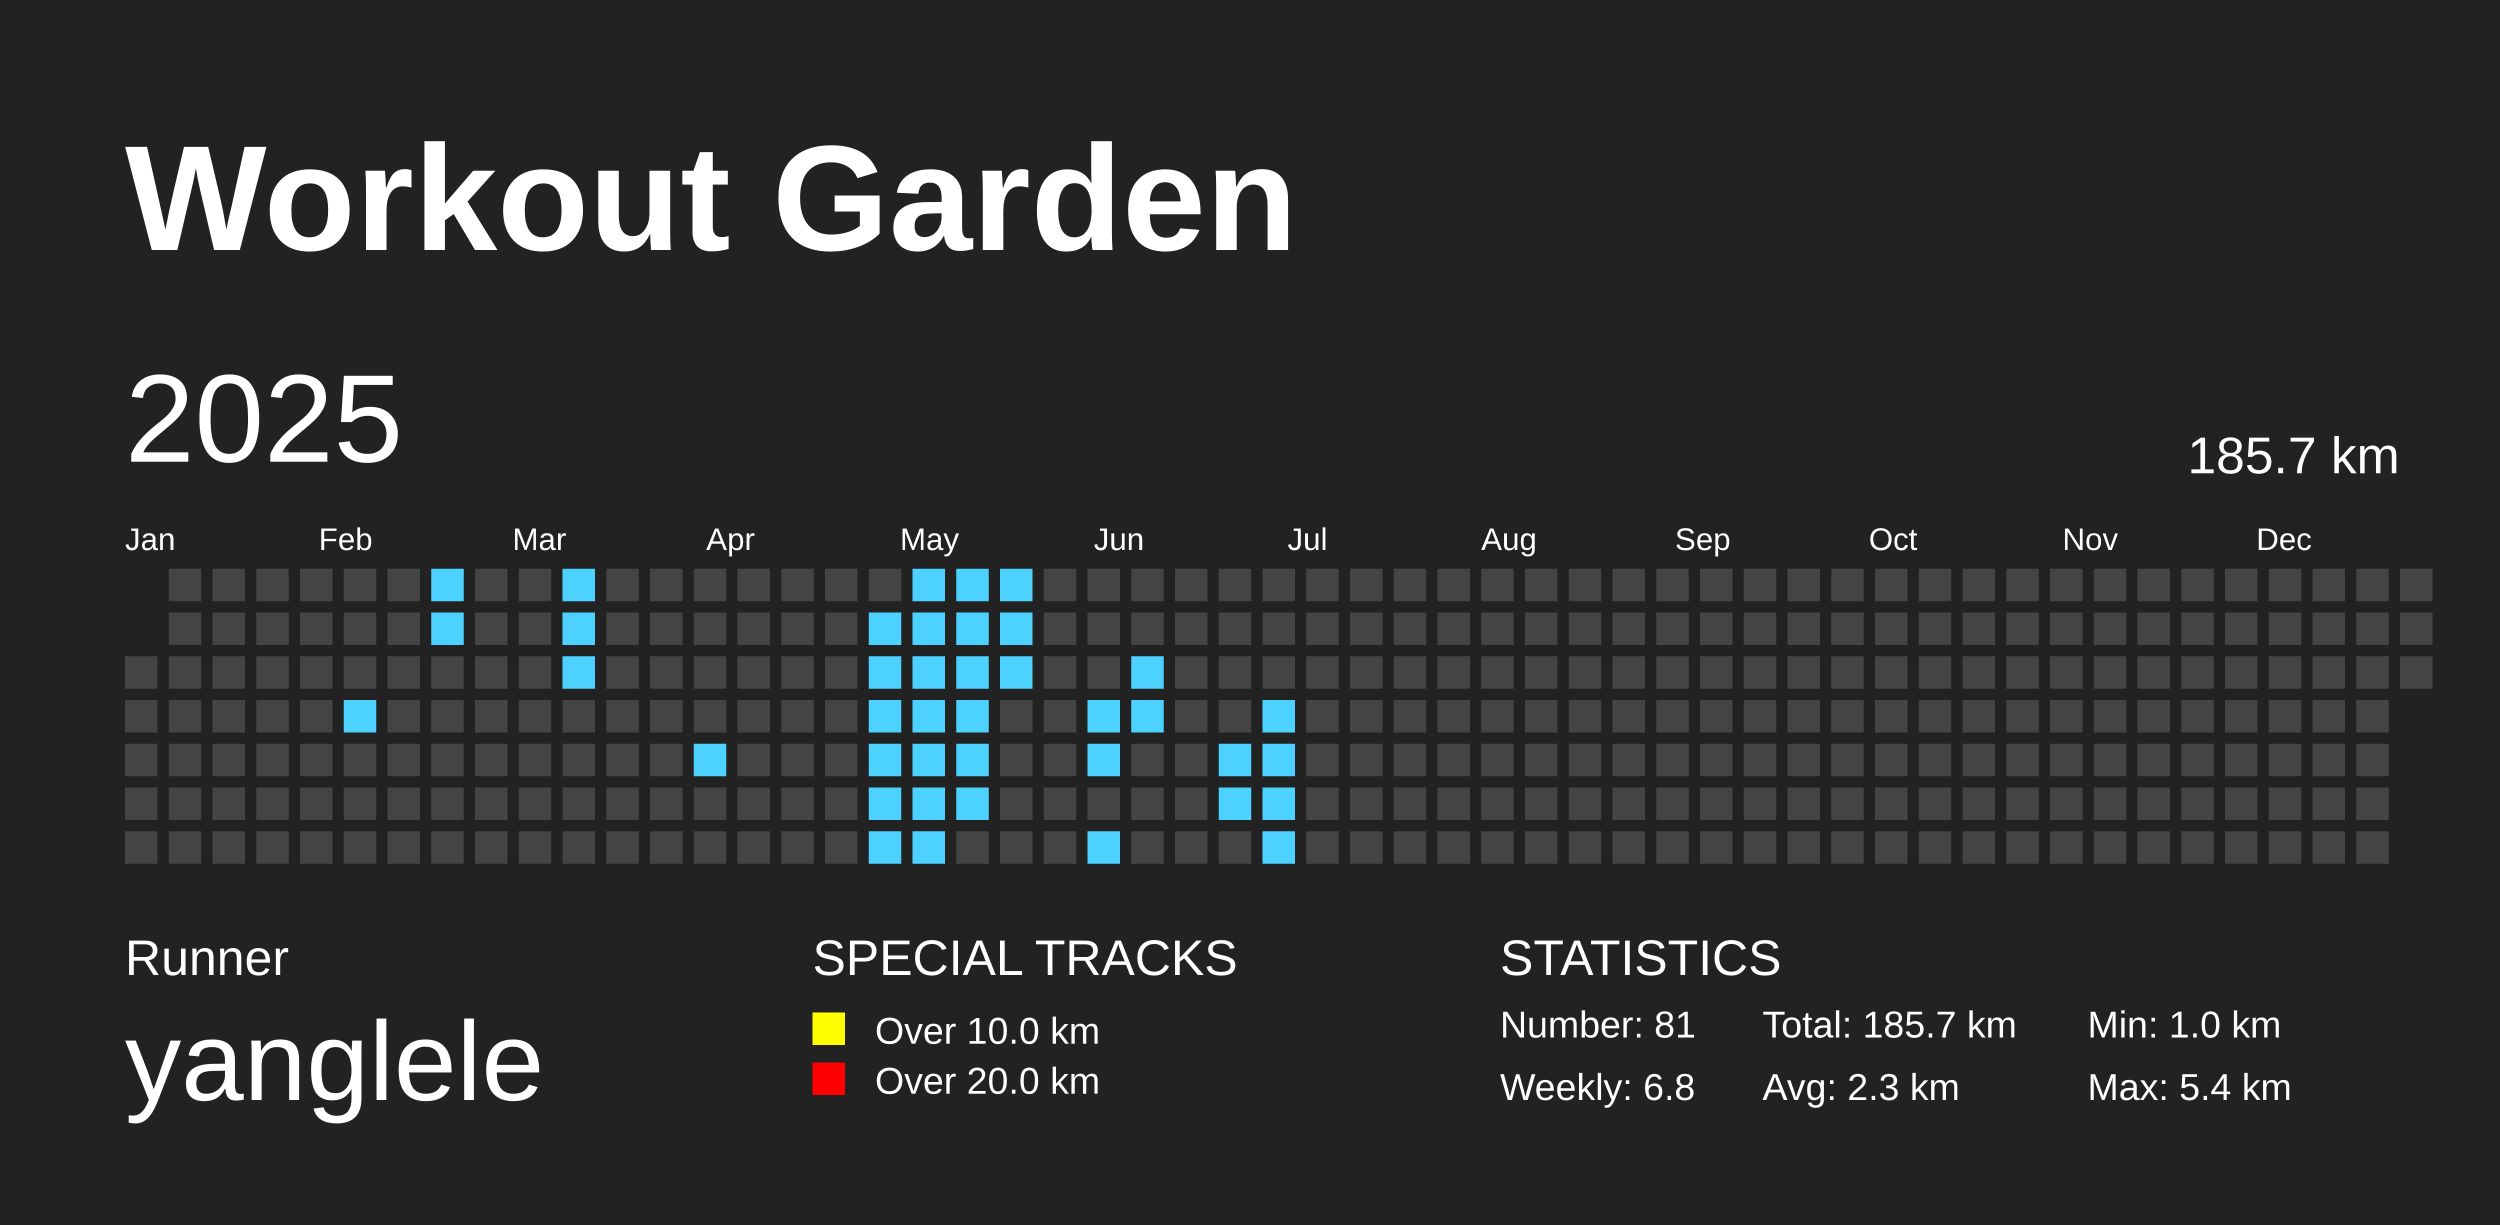
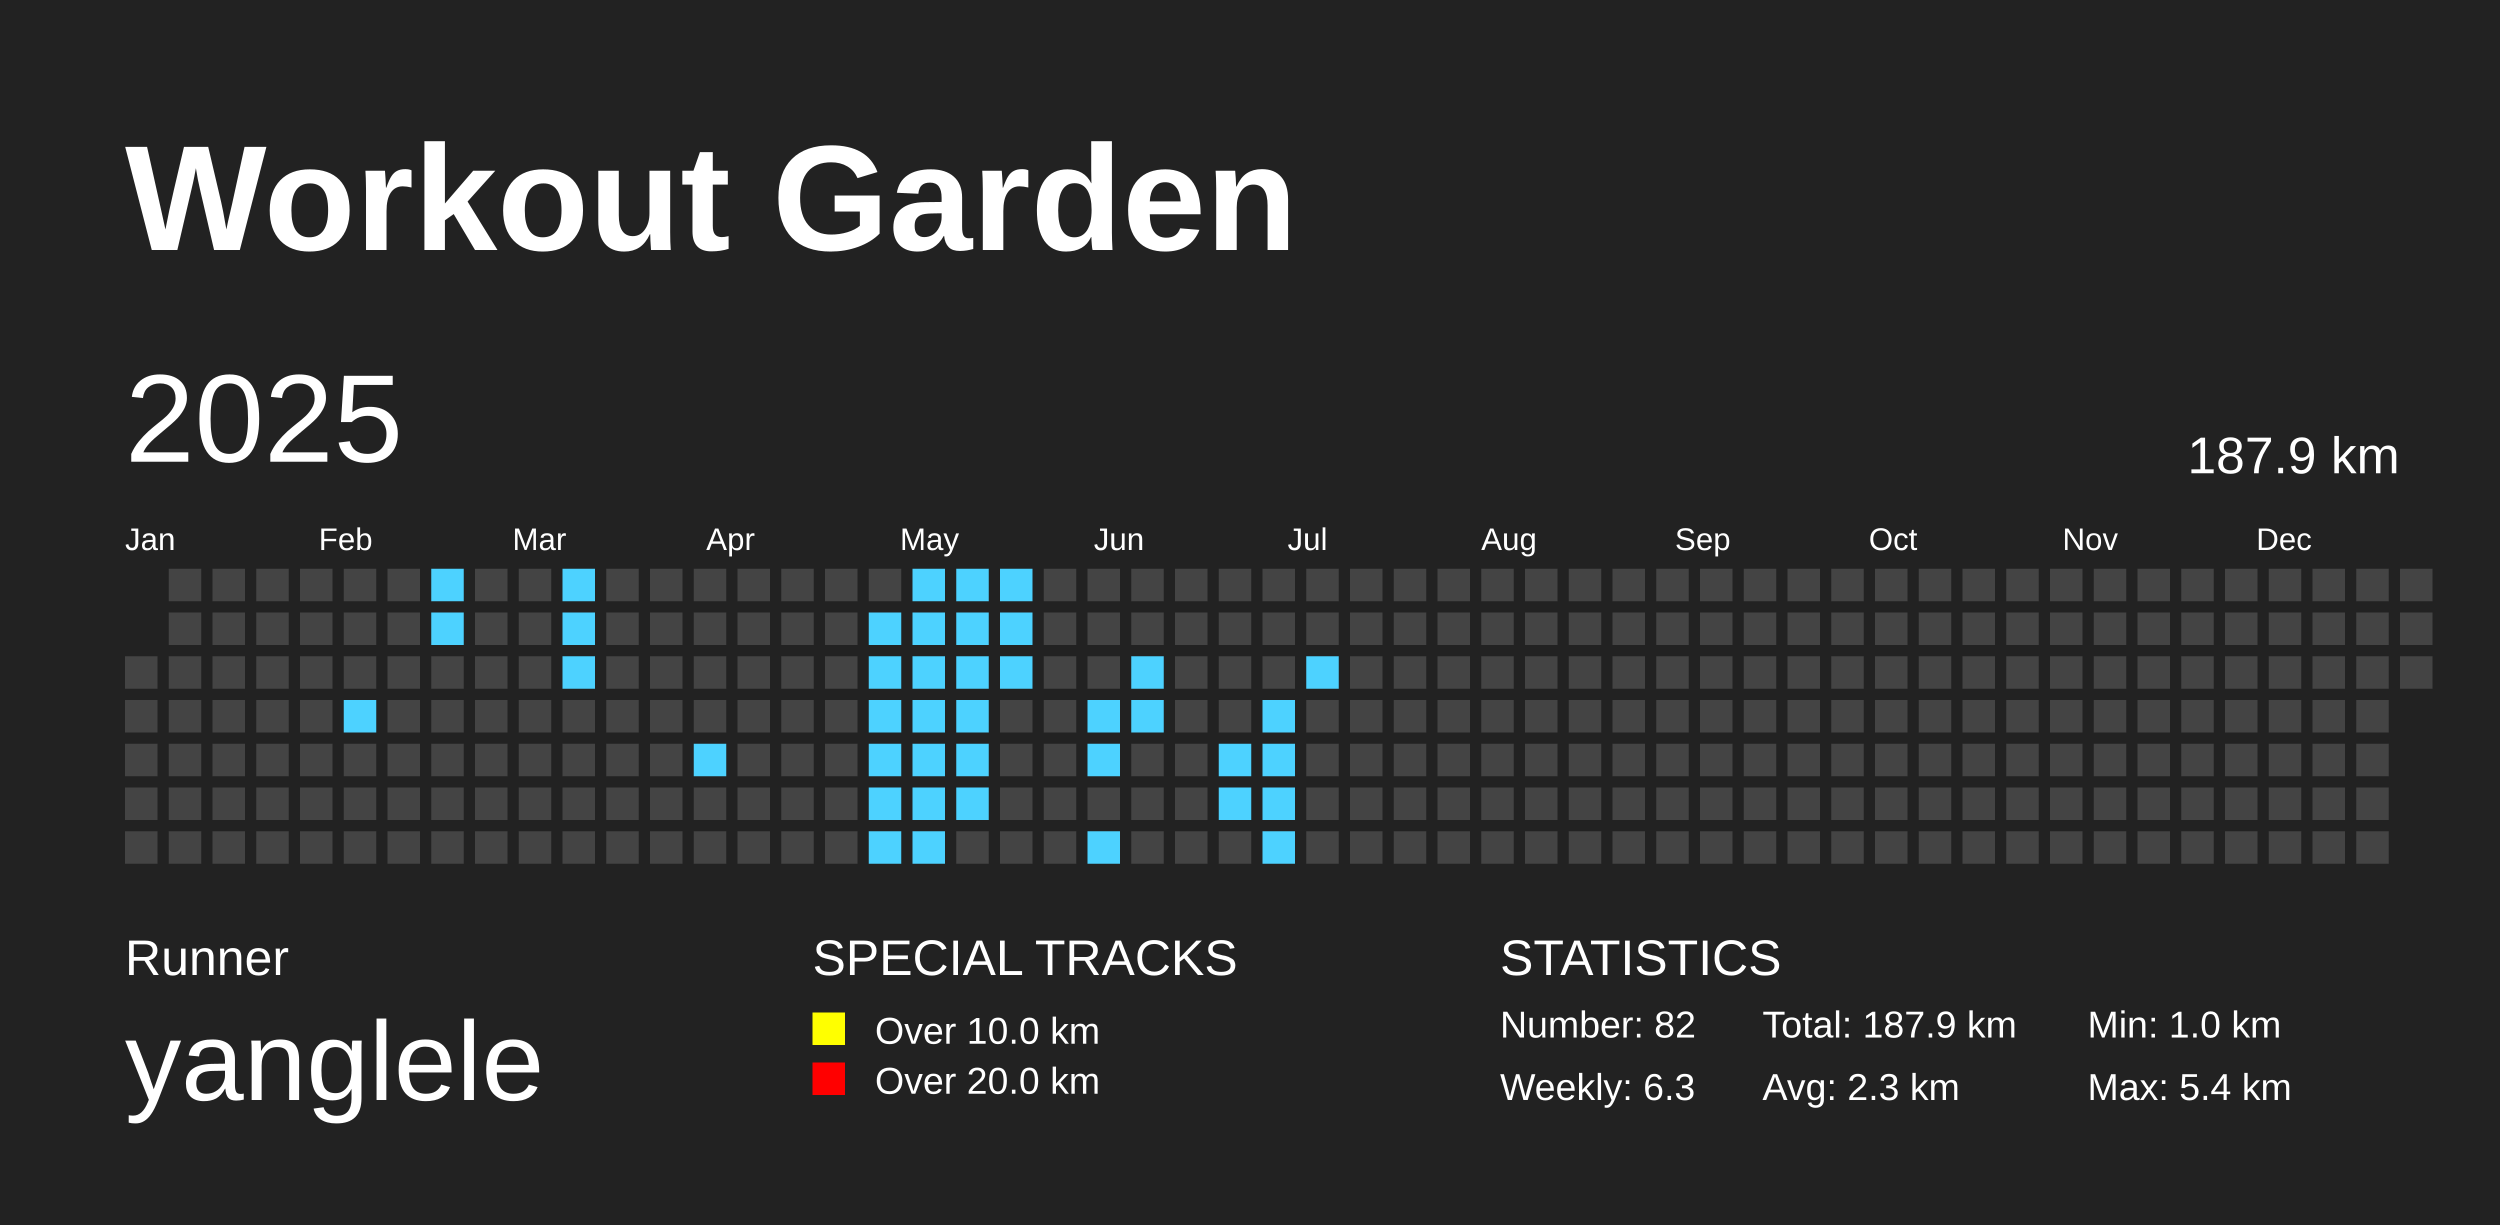
<svg xmlns="http://www.w3.org/2000/svg" baseProfile="full" height="98mm" version="1.1" viewBox="0,0,200,98" width="200mm">
  <defs />
  <rect fill="#222222" height="98" width="200" x="0" y="0" />
  <text fill="#FFFFFF" style="font-size:12px; font-family:Arial; font-weight:bold;" x="10" y="20">Workout Garden</text>
  <text fill="#FFFFFF" style="font-size:4px; font-family:Arial" x="10" y="78">Runner</text>
  <text fill="#FFFFFF" style="font-size:9px; font-family:Arial" x="10" y="88">yanglele</text>
  <text fill="#FFFFFF" style="font-size:4px; font-family:Arial" x="65" y="78">SPECIAL TRACKS</text>
  <rect fill="yellow" height="2.6" width="2.6" x="65" y="81" />
  <text fill="#FFFFFF" style="font-size:3px; font-family:Arial" x="70" y="83.5">Over 10.0 km</text>
  <rect fill="red" height="2.6" width="2.6" x="65" y="85" />
  <text fill="#FFFFFF" style="font-size:3px; font-family:Arial" x="70" y="87.5">Over 20.0 km</text>
  <text fill="#FFFFFF" style="font-size:4px; font-family:Arial" x="120" y="78">STATISTICS</text>
-   <text fill="#FFFFFF" style="font-size:3px; font-family:Arial" x="120" y="83">Number: 81</text>
-   <text fill="#FFFFFF" style="font-size:3px; font-family:Arial" x="120" y="88">Weekly: 6.8</text>
-   <text fill="#FFFFFF" style="font-size:3px; font-family:Arial" x="141" y="83">Total: 185.7 km</text>
+   <text fill="#FFFFFF" style="font-size:3px; font-family:Arial" x="120" y="83">Number: 82</text>
+   <text fill="#FFFFFF" style="font-size:3px; font-family:Arial" x="120" y="88">Weekly: 6.3</text>
+   <text fill="#FFFFFF" style="font-size:3px; font-family:Arial" x="141" y="83">Total: 187.9 km</text>
  <text fill="#FFFFFF" style="font-size:3px; font-family:Arial" x="141" y="88">Avg: 2.3 km</text>
  <text fill="#FFFFFF" style="font-size:3px; font-family:Arial" x="167" y="83">Min: 1.0 km</text>
  <text fill="#FFFFFF" style="font-size:3px; font-family:Arial" x="167" y="88">Max: 5.4 km</text>
  <text dominant-baseline="hanging" fill="#FFFFFF" style="font-size:10.0px; font-family:Arial;" x="10" y="30">2025</text>
-   <text dominant-baseline="hanging" fill="#FFFFFF" style="font-size:4.125px; font-family:Arial;" x="175" y="35">185.7 km</text>
+   <text dominant-baseline="hanging" fill="#FFFFFF" style="font-size:4.125px; font-family:Arial;" x="175" y="35">187.9 km</text>
  <text fill="#FFFFFF" style="font-size:2.5px; font-family:Arial" x="10.0" y="44">Jan</text>
  <text fill="#FFFFFF" style="font-size:2.5px; font-family:Arial" x="25.5" y="44">Feb</text>
  <text fill="#FFFFFF" style="font-size:2.5px; font-family:Arial" x="41.0" y="44">Mar</text>
  <text fill="#FFFFFF" style="font-size:2.5px; font-family:Arial" x="56.5" y="44">Apr</text>
  <text fill="#FFFFFF" style="font-size:2.5px; font-family:Arial" x="72.0" y="44">May</text>
  <text fill="#FFFFFF" style="font-size:2.5px; font-family:Arial" x="87.5" y="44">Jun</text>
  <text fill="#FFFFFF" style="font-size:2.5px; font-family:Arial" x="103.0" y="44">Jul</text>
  <text fill="#FFFFFF" style="font-size:2.5px; font-family:Arial" x="118.5" y="44">Aug</text>
  <text fill="#FFFFFF" style="font-size:2.5px; font-family:Arial" x="134.0" y="44">Sep</text>
  <text fill="#FFFFFF" style="font-size:2.5px; font-family:Arial" x="149.5" y="44">Oct</text>
  <text fill="#FFFFFF" style="font-size:2.5px; font-family:Arial" x="165.0" y="44">Nov</text>
  <text fill="#FFFFFF" style="font-size:2.5px; font-family:Arial" x="180.5" y="44">Dec</text>
  <rect fill="#444444" height="2.6" width="2.6" x="10.0" y="52.5" />
  <rect fill="#444444" height="2.6" width="2.6" x="10.0" y="56.0" />
  <rect fill="#444444" height="2.6" width="2.6" x="10.0" y="59.5" />
  <rect fill="#444444" height="2.6" width="2.6" x="10.0" y="63.0" />
  <rect fill="#444444" height="2.6" width="2.6" x="10.0" y="66.5" />
  <rect fill="#444444" height="2.6" width="2.6" x="13.5" y="45.5" />
  <rect fill="#444444" height="2.6" width="2.6" x="13.5" y="49.0" />
  <rect fill="#444444" height="2.6" width="2.6" x="13.5" y="52.5" />
  <rect fill="#444444" height="2.6" width="2.6" x="13.5" y="56.0" />
  <rect fill="#444444" height="2.6" width="2.6" x="13.5" y="59.5" />
  <rect fill="#444444" height="2.6" width="2.6" x="13.5" y="63.0" />
  <rect fill="#444444" height="2.6" width="2.6" x="13.5" y="66.5" />
  <rect fill="#444444" height="2.6" width="2.6" x="17.0" y="45.5" />
  <rect fill="#444444" height="2.6" width="2.6" x="17.0" y="49.0" />
  <rect fill="#444444" height="2.6" width="2.6" x="17.0" y="52.5" />
  <rect fill="#444444" height="2.6" width="2.6" x="17.0" y="56.0" />
  <rect fill="#444444" height="2.6" width="2.6" x="17.0" y="59.5" />
  <rect fill="#444444" height="2.6" width="2.6" x="17.0" y="63.0" />
  <rect fill="#444444" height="2.6" width="2.6" x="17.0" y="66.5" />
  <rect fill="#444444" height="2.6" width="2.6" x="20.5" y="45.5" />
  <rect fill="#444444" height="2.6" width="2.6" x="20.5" y="49.0" />
  <rect fill="#444444" height="2.6" width="2.6" x="20.5" y="52.5" />
  <rect fill="#444444" height="2.6" width="2.6" x="20.5" y="56.0" />
  <rect fill="#444444" height="2.6" width="2.6" x="20.5" y="59.5" />
  <rect fill="#444444" height="2.6" width="2.6" x="20.5" y="63.0" />
  <rect fill="#444444" height="2.6" width="2.6" x="20.5" y="66.5" />
  <rect fill="#444444" height="2.6" width="2.6" x="24.0" y="45.5" />
  <rect fill="#444444" height="2.6" width="2.6" x="24.0" y="49.0" />
  <rect fill="#444444" height="2.6" width="2.6" x="24.0" y="52.5" />
  <rect fill="#444444" height="2.6" width="2.6" x="24.0" y="56.0" />
  <rect fill="#444444" height="2.6" width="2.6" x="24.0" y="59.5" />
  <rect fill="#444444" height="2.6" width="2.6" x="24.0" y="63.0" />
  <rect fill="#444444" height="2.6" width="2.6" x="24.0" y="66.5" />
  <rect fill="#444444" height="2.6" width="2.6" x="27.5" y="45.5" />
  <rect fill="#444444" height="2.6" width="2.6" x="27.5" y="49.0" />
  <rect fill="#444444" height="2.6" width="2.6" x="27.5" y="52.5" />
  <rect fill="#4DD2FF" height="2.6" width="2.6" x="27.5" y="56.0" />
  <rect fill="#444444" height="2.6" width="2.6" x="27.5" y="59.5" />
  <rect fill="#444444" height="2.6" width="2.6" x="27.5" y="63.0" />
  <rect fill="#444444" height="2.6" width="2.6" x="27.5" y="66.5" />
  <rect fill="#444444" height="2.6" width="2.6" x="31.0" y="45.5" />
  <rect fill="#444444" height="2.6" width="2.6" x="31.0" y="49.0" />
  <rect fill="#444444" height="2.6" width="2.6" x="31.0" y="52.5" />
  <rect fill="#444444" height="2.6" width="2.6" x="31.0" y="56.0" />
  <rect fill="#444444" height="2.6" width="2.6" x="31.0" y="59.5" />
  <rect fill="#444444" height="2.6" width="2.6" x="31.0" y="63.0" />
  <rect fill="#444444" height="2.6" width="2.6" x="31.0" y="66.5" />
  <rect fill="#4DD2FF" height="2.6" width="2.6" x="34.5" y="45.5" />
  <rect fill="#4DD2FF" height="2.6" width="2.6" x="34.5" y="49.0" />
  <rect fill="#444444" height="2.6" width="2.6" x="34.5" y="52.5" />
  <rect fill="#444444" height="2.6" width="2.6" x="34.5" y="56.0" />
  <rect fill="#444444" height="2.6" width="2.6" x="34.5" y="59.5" />
  <rect fill="#444444" height="2.6" width="2.6" x="34.5" y="63.0" />
  <rect fill="#444444" height="2.6" width="2.6" x="34.5" y="66.5" />
  <rect fill="#444444" height="2.6" width="2.6" x="38.0" y="45.5" />
  <rect fill="#444444" height="2.6" width="2.6" x="38.0" y="49.0" />
  <rect fill="#444444" height="2.6" width="2.6" x="38.0" y="52.5" />
  <rect fill="#444444" height="2.6" width="2.6" x="38.0" y="56.0" />
  <rect fill="#444444" height="2.6" width="2.6" x="38.0" y="59.5" />
  <rect fill="#444444" height="2.6" width="2.6" x="38.0" y="63.0" />
  <rect fill="#444444" height="2.6" width="2.6" x="38.0" y="66.5" />
  <rect fill="#444444" height="2.6" width="2.6" x="41.5" y="45.5" />
  <rect fill="#444444" height="2.6" width="2.6" x="41.5" y="49.0" />
  <rect fill="#444444" height="2.6" width="2.6" x="41.5" y="52.5" />
  <rect fill="#444444" height="2.6" width="2.6" x="41.5" y="56.0" />
  <rect fill="#444444" height="2.6" width="2.6" x="41.5" y="59.5" />
  <rect fill="#444444" height="2.6" width="2.6" x="41.5" y="63.0" />
  <rect fill="#444444" height="2.6" width="2.6" x="41.5" y="66.5" />
  <rect fill="#4DD2FF" height="2.6" width="2.6" x="45.0" y="45.5" />
  <rect fill="#4DD2FF" height="2.6" width="2.6" x="45.0" y="49.0" />
  <rect fill="#4DD2FF" height="2.6" width="2.6" x="45.0" y="52.5" />
  <rect fill="#444444" height="2.6" width="2.6" x="45.0" y="56.0" />
  <rect fill="#444444" height="2.6" width="2.6" x="45.0" y="59.5" />
  <rect fill="#444444" height="2.6" width="2.6" x="45.0" y="63.0" />
  <rect fill="#444444" height="2.6" width="2.6" x="45.0" y="66.5" />
  <rect fill="#444444" height="2.6" width="2.6" x="48.5" y="45.5" />
  <rect fill="#444444" height="2.6" width="2.6" x="48.5" y="49.0" />
  <rect fill="#444444" height="2.6" width="2.6" x="48.5" y="52.5" />
  <rect fill="#444444" height="2.6" width="2.6" x="48.5" y="56.0" />
  <rect fill="#444444" height="2.6" width="2.6" x="48.5" y="59.5" />
  <rect fill="#444444" height="2.6" width="2.6" x="48.5" y="63.0" />
  <rect fill="#444444" height="2.6" width="2.6" x="48.5" y="66.5" />
  <rect fill="#444444" height="2.6" width="2.6" x="52.0" y="45.5" />
  <rect fill="#444444" height="2.6" width="2.6" x="52.0" y="49.0" />
  <rect fill="#444444" height="2.6" width="2.6" x="52.0" y="52.5" />
  <rect fill="#444444" height="2.6" width="2.6" x="52.0" y="56.0" />
  <rect fill="#444444" height="2.6" width="2.6" x="52.0" y="59.5" />
  <rect fill="#444444" height="2.6" width="2.6" x="52.0" y="63.0" />
  <rect fill="#444444" height="2.6" width="2.6" x="52.0" y="66.5" />
  <rect fill="#444444" height="2.6" width="2.6" x="55.5" y="45.5" />
  <rect fill="#444444" height="2.6" width="2.6" x="55.5" y="49.0" />
  <rect fill="#444444" height="2.6" width="2.6" x="55.5" y="52.5" />
  <rect fill="#444444" height="2.6" width="2.6" x="55.5" y="56.0" />
  <rect fill="#4DD2FF" height="2.6" width="2.6" x="55.5" y="59.5" />
  <rect fill="#444444" height="2.6" width="2.6" x="55.5" y="63.0" />
  <rect fill="#444444" height="2.6" width="2.6" x="55.5" y="66.5" />
  <rect fill="#444444" height="2.6" width="2.6" x="59.0" y="45.5" />
  <rect fill="#444444" height="2.6" width="2.6" x="59.0" y="49.0" />
  <rect fill="#444444" height="2.6" width="2.6" x="59.0" y="52.5" />
  <rect fill="#444444" height="2.6" width="2.6" x="59.0" y="56.0" />
  <rect fill="#444444" height="2.6" width="2.6" x="59.0" y="59.5" />
  <rect fill="#444444" height="2.6" width="2.6" x="59.0" y="63.0" />
  <rect fill="#444444" height="2.6" width="2.6" x="59.0" y="66.5" />
  <rect fill="#444444" height="2.6" width="2.6" x="62.5" y="45.5" />
  <rect fill="#444444" height="2.6" width="2.6" x="62.5" y="49.0" />
  <rect fill="#444444" height="2.6" width="2.6" x="62.5" y="52.5" />
  <rect fill="#444444" height="2.6" width="2.6" x="62.5" y="56.0" />
  <rect fill="#444444" height="2.6" width="2.6" x="62.5" y="59.5" />
  <rect fill="#444444" height="2.6" width="2.6" x="62.5" y="63.0" />
  <rect fill="#444444" height="2.6" width="2.6" x="62.5" y="66.5" />
  <rect fill="#444444" height="2.6" width="2.6" x="66.0" y="45.5" />
  <rect fill="#444444" height="2.6" width="2.6" x="66.0" y="49.0" />
  <rect fill="#444444" height="2.6" width="2.6" x="66.0" y="52.5" />
  <rect fill="#444444" height="2.6" width="2.6" x="66.0" y="56.0" />
  <rect fill="#444444" height="2.6" width="2.6" x="66.0" y="59.5" />
  <rect fill="#444444" height="2.6" width="2.6" x="66.0" y="63.0" />
  <rect fill="#444444" height="2.6" width="2.6" x="66.0" y="66.5" />
  <rect fill="#444444" height="2.6" width="2.6" x="69.5" y="45.5" />
  <rect fill="#4DD2FF" height="2.6" width="2.6" x="69.5" y="49.0" />
  <rect fill="#4DD2FF" height="2.6" width="2.6" x="69.5" y="52.5" />
  <rect fill="#4DD2FF" height="2.6" width="2.6" x="69.5" y="56.0" />
  <rect fill="#4DD2FF" height="2.6" width="2.6" x="69.5" y="59.5" />
  <rect fill="#4DD2FF" height="2.6" width="2.6" x="69.5" y="63.0" />
  <rect fill="#4DD2FF" height="2.6" width="2.6" x="69.5" y="66.5" />
  <rect fill="#4DD2FF" height="2.6" width="2.6" x="73.0" y="45.5" />
  <rect fill="#4DD2FF" height="2.6" width="2.6" x="73.0" y="49.0" />
  <rect fill="#4DD2FF" height="2.6" width="2.6" x="73.0" y="52.5" />
  <rect fill="#4DD2FF" height="2.6" width="2.6" x="73.0" y="56.0" />
  <rect fill="#4DD2FF" height="2.6" width="2.6" x="73.0" y="59.5" />
  <rect fill="#4DD2FF" height="2.6" width="2.6" x="73.0" y="63.0" />
  <rect fill="#4DD2FF" height="2.6" width="2.6" x="73.0" y="66.5" />
  <rect fill="#4DD2FF" height="2.6" width="2.6" x="76.5" y="45.5" />
  <rect fill="#4DD2FF" height="2.6" width="2.6" x="76.5" y="49.0" />
  <rect fill="#4DD2FF" height="2.6" width="2.6" x="76.5" y="52.5" />
  <rect fill="#4DD2FF" height="2.6" width="2.6" x="76.5" y="56.0" />
  <rect fill="#4DD2FF" height="2.6" width="2.6" x="76.5" y="59.5" />
  <rect fill="#4DD2FF" height="2.6" width="2.6" x="76.5" y="63.0" />
  <rect fill="#444444" height="2.6" width="2.6" x="76.5" y="66.5" />
  <rect fill="#4DD2FF" height="2.6" width="2.6" x="80.0" y="45.5" />
  <rect fill="#4DD2FF" height="2.6" width="2.6" x="80.0" y="49.0" />
  <rect fill="#4DD2FF" height="2.6" width="2.6" x="80.0" y="52.5" />
  <rect fill="#444444" height="2.6" width="2.6" x="80.0" y="56.0" />
  <rect fill="#444444" height="2.6" width="2.6" x="80.0" y="59.5" />
  <rect fill="#444444" height="2.6" width="2.6" x="80.0" y="63.0" />
  <rect fill="#444444" height="2.6" width="2.6" x="80.0" y="66.5" />
  <rect fill="#444444" height="2.6" width="2.6" x="83.5" y="45.5" />
  <rect fill="#444444" height="2.6" width="2.6" x="83.5" y="49.0" />
  <rect fill="#444444" height="2.6" width="2.6" x="83.5" y="52.5" />
  <rect fill="#444444" height="2.6" width="2.6" x="83.5" y="56.0" />
  <rect fill="#444444" height="2.6" width="2.6" x="83.5" y="59.5" />
  <rect fill="#444444" height="2.6" width="2.6" x="83.5" y="63.0" />
  <rect fill="#444444" height="2.6" width="2.6" x="83.5" y="66.5" />
  <rect fill="#444444" height="2.6" width="2.6" x="87.0" y="45.5" />
  <rect fill="#444444" height="2.6" width="2.6" x="87.0" y="49.0" />
  <rect fill="#444444" height="2.6" width="2.6" x="87.0" y="52.5" />
  <rect fill="#4DD2FF" height="2.6" width="2.6" x="87.0" y="56.0" />
  <rect fill="#4DD2FF" height="2.6" width="2.6" x="87.0" y="59.5" />
  <rect fill="#444444" height="2.6" width="2.6" x="87.0" y="63.0" />
  <rect fill="#4DD2FF" height="2.6" width="2.6" x="87.0" y="66.5" />
  <rect fill="#444444" height="2.6" width="2.6" x="90.5" y="45.5" />
  <rect fill="#444444" height="2.6" width="2.6" x="90.5" y="49.0" />
  <rect fill="#4DD2FF" height="2.6" width="2.6" x="90.5" y="52.5" />
  <rect fill="#4DD2FF" height="2.6" width="2.6" x="90.5" y="56.0" />
  <rect fill="#444444" height="2.6" width="2.6" x="90.5" y="59.5" />
  <rect fill="#444444" height="2.6" width="2.6" x="90.5" y="63.0" />
  <rect fill="#444444" height="2.6" width="2.6" x="90.5" y="66.5" />
  <rect fill="#444444" height="2.6" width="2.6" x="94.0" y="45.5" />
  <rect fill="#444444" height="2.6" width="2.6" x="94.0" y="49.0" />
  <rect fill="#444444" height="2.6" width="2.6" x="94.0" y="52.5" />
  <rect fill="#444444" height="2.6" width="2.6" x="94.0" y="56.0" />
  <rect fill="#444444" height="2.6" width="2.6" x="94.0" y="59.5" />
  <rect fill="#444444" height="2.6" width="2.6" x="94.0" y="63.0" />
  <rect fill="#444444" height="2.6" width="2.6" x="94.0" y="66.5" />
  <rect fill="#444444" height="2.6" width="2.6" x="97.5" y="45.5" />
  <rect fill="#444444" height="2.6" width="2.6" x="97.5" y="49.0" />
  <rect fill="#444444" height="2.6" width="2.6" x="97.5" y="52.5" />
  <rect fill="#444444" height="2.6" width="2.6" x="97.5" y="56.0" />
  <rect fill="#4DD2FF" height="2.6" width="2.6" x="97.5" y="59.5" />
  <rect fill="#4DD2FF" height="2.6" width="2.6" x="97.5" y="63.0" />
  <rect fill="#444444" height="2.6" width="2.6" x="97.5" y="66.5" />
  <rect fill="#444444" height="2.6" width="2.6" x="101.0" y="45.5" />
  <rect fill="#444444" height="2.6" width="2.6" x="101.0" y="49.0" />
  <rect fill="#444444" height="2.6" width="2.6" x="101.0" y="52.5" />
  <rect fill="#4DD2FF" height="2.6" width="2.6" x="101.0" y="56.0" />
  <rect fill="#4DD2FF" height="2.6" width="2.6" x="101.0" y="59.5" />
  <rect fill="#4DD2FF" height="2.6" width="2.6" x="101.0" y="63.0" />
  <rect fill="#4DD2FF" height="2.6" width="2.6" x="101.0" y="66.5" />
  <rect fill="#444444" height="2.6" width="2.6" x="104.5" y="45.5" />
  <rect fill="#444444" height="2.6" width="2.6" x="104.5" y="49.0" />
-   <rect fill="#444444" height="2.6" width="2.6" x="104.5" y="52.5" />
+   <rect fill="#4DD2FF" height="2.6" width="2.6" x="104.5" y="52.5" />
  <rect fill="#444444" height="2.6" width="2.6" x="104.5" y="56.0" />
  <rect fill="#444444" height="2.6" width="2.6" x="104.5" y="59.5" />
  <rect fill="#444444" height="2.6" width="2.6" x="104.5" y="63.0" />
  <rect fill="#444444" height="2.6" width="2.6" x="104.5" y="66.5" />
  <rect fill="#444444" height="2.6" width="2.6" x="108.0" y="45.5" />
  <rect fill="#444444" height="2.6" width="2.6" x="108.0" y="49.0" />
  <rect fill="#444444" height="2.6" width="2.6" x="108.0" y="52.5" />
  <rect fill="#444444" height="2.6" width="2.6" x="108.0" y="56.0" />
  <rect fill="#444444" height="2.6" width="2.6" x="108.0" y="59.5" />
  <rect fill="#444444" height="2.6" width="2.6" x="108.0" y="63.0" />
  <rect fill="#444444" height="2.6" width="2.6" x="108.0" y="66.5" />
  <rect fill="#444444" height="2.6" width="2.6" x="111.5" y="45.5" />
  <rect fill="#444444" height="2.6" width="2.6" x="111.5" y="49.0" />
  <rect fill="#444444" height="2.6" width="2.6" x="111.5" y="52.5" />
  <rect fill="#444444" height="2.6" width="2.6" x="111.5" y="56.0" />
  <rect fill="#444444" height="2.6" width="2.6" x="111.5" y="59.5" />
  <rect fill="#444444" height="2.6" width="2.6" x="111.5" y="63.0" />
  <rect fill="#444444" height="2.6" width="2.6" x="111.5" y="66.5" />
  <rect fill="#444444" height="2.6" width="2.6" x="115.0" y="45.5" />
  <rect fill="#444444" height="2.6" width="2.6" x="115.0" y="49.0" />
  <rect fill="#444444" height="2.6" width="2.6" x="115.0" y="52.5" />
  <rect fill="#444444" height="2.6" width="2.6" x="115.0" y="56.0" />
  <rect fill="#444444" height="2.6" width="2.6" x="115.0" y="59.5" />
  <rect fill="#444444" height="2.6" width="2.6" x="115.0" y="63.0" />
  <rect fill="#444444" height="2.6" width="2.6" x="115.0" y="66.5" />
  <rect fill="#444444" height="2.6" width="2.6" x="118.5" y="45.5" />
  <rect fill="#444444" height="2.6" width="2.6" x="118.5" y="49.0" />
  <rect fill="#444444" height="2.6" width="2.6" x="118.5" y="52.5" />
  <rect fill="#444444" height="2.6" width="2.6" x="118.5" y="56.0" />
  <rect fill="#444444" height="2.6" width="2.6" x="118.5" y="59.5" />
  <rect fill="#444444" height="2.6" width="2.6" x="118.5" y="63.0" />
  <rect fill="#444444" height="2.6" width="2.6" x="118.5" y="66.5" />
  <rect fill="#444444" height="2.6" width="2.6" x="122.0" y="45.5" />
  <rect fill="#444444" height="2.6" width="2.6" x="122.0" y="49.0" />
  <rect fill="#444444" height="2.6" width="2.6" x="122.0" y="52.5" />
  <rect fill="#444444" height="2.6" width="2.6" x="122.0" y="56.0" />
  <rect fill="#444444" height="2.6" width="2.6" x="122.0" y="59.5" />
  <rect fill="#444444" height="2.6" width="2.6" x="122.0" y="63.0" />
  <rect fill="#444444" height="2.6" width="2.6" x="122.0" y="66.5" />
  <rect fill="#444444" height="2.6" width="2.6" x="125.5" y="45.5" />
  <rect fill="#444444" height="2.6" width="2.6" x="125.5" y="49.0" />
  <rect fill="#444444" height="2.6" width="2.6" x="125.5" y="52.5" />
  <rect fill="#444444" height="2.6" width="2.6" x="125.5" y="56.0" />
  <rect fill="#444444" height="2.6" width="2.6" x="125.5" y="59.5" />
  <rect fill="#444444" height="2.6" width="2.6" x="125.5" y="63.0" />
  <rect fill="#444444" height="2.6" width="2.6" x="125.5" y="66.5" />
  <rect fill="#444444" height="2.6" width="2.6" x="129.0" y="45.5" />
  <rect fill="#444444" height="2.6" width="2.6" x="129.0" y="49.0" />
  <rect fill="#444444" height="2.6" width="2.6" x="129.0" y="52.5" />
  <rect fill="#444444" height="2.6" width="2.6" x="129.0" y="56.0" />
  <rect fill="#444444" height="2.6" width="2.6" x="129.0" y="59.5" />
  <rect fill="#444444" height="2.6" width="2.6" x="129.0" y="63.0" />
  <rect fill="#444444" height="2.6" width="2.6" x="129.0" y="66.5" />
  <rect fill="#444444" height="2.6" width="2.6" x="132.5" y="45.5" />
  <rect fill="#444444" height="2.6" width="2.6" x="132.5" y="49.0" />
  <rect fill="#444444" height="2.6" width="2.6" x="132.5" y="52.5" />
  <rect fill="#444444" height="2.6" width="2.6" x="132.5" y="56.0" />
  <rect fill="#444444" height="2.6" width="2.6" x="132.5" y="59.5" />
  <rect fill="#444444" height="2.6" width="2.6" x="132.5" y="63.0" />
  <rect fill="#444444" height="2.6" width="2.6" x="132.5" y="66.5" />
  <rect fill="#444444" height="2.6" width="2.6" x="136.0" y="45.5" />
  <rect fill="#444444" height="2.6" width="2.6" x="136.0" y="49.0" />
  <rect fill="#444444" height="2.6" width="2.6" x="136.0" y="52.5" />
  <rect fill="#444444" height="2.6" width="2.6" x="136.0" y="56.0" />
  <rect fill="#444444" height="2.6" width="2.6" x="136.0" y="59.5" />
  <rect fill="#444444" height="2.6" width="2.6" x="136.0" y="63.0" />
  <rect fill="#444444" height="2.6" width="2.6" x="136.0" y="66.5" />
  <rect fill="#444444" height="2.6" width="2.6" x="139.5" y="45.5" />
  <rect fill="#444444" height="2.6" width="2.6" x="139.5" y="49.0" />
  <rect fill="#444444" height="2.6" width="2.6" x="139.5" y="52.5" />
  <rect fill="#444444" height="2.6" width="2.6" x="139.5" y="56.0" />
  <rect fill="#444444" height="2.6" width="2.6" x="139.5" y="59.5" />
  <rect fill="#444444" height="2.6" width="2.6" x="139.5" y="63.0" />
  <rect fill="#444444" height="2.6" width="2.6" x="139.5" y="66.5" />
  <rect fill="#444444" height="2.6" width="2.6" x="143.0" y="45.5" />
  <rect fill="#444444" height="2.6" width="2.6" x="143.0" y="49.0" />
  <rect fill="#444444" height="2.6" width="2.6" x="143.0" y="52.5" />
  <rect fill="#444444" height="2.6" width="2.6" x="143.0" y="56.0" />
  <rect fill="#444444" height="2.6" width="2.6" x="143.0" y="59.5" />
  <rect fill="#444444" height="2.6" width="2.6" x="143.0" y="63.0" />
  <rect fill="#444444" height="2.6" width="2.6" x="143.0" y="66.5" />
  <rect fill="#444444" height="2.6" width="2.6" x="146.5" y="45.5" />
  <rect fill="#444444" height="2.6" width="2.6" x="146.5" y="49.0" />
  <rect fill="#444444" height="2.6" width="2.6" x="146.5" y="52.5" />
  <rect fill="#444444" height="2.6" width="2.6" x="146.5" y="56.0" />
  <rect fill="#444444" height="2.6" width="2.6" x="146.5" y="59.5" />
  <rect fill="#444444" height="2.6" width="2.6" x="146.5" y="63.0" />
  <rect fill="#444444" height="2.6" width="2.6" x="146.5" y="66.5" />
  <rect fill="#444444" height="2.6" width="2.6" x="150.0" y="45.5" />
  <rect fill="#444444" height="2.6" width="2.6" x="150.0" y="49.0" />
  <rect fill="#444444" height="2.6" width="2.6" x="150.0" y="52.5" />
  <rect fill="#444444" height="2.6" width="2.6" x="150.0" y="56.0" />
  <rect fill="#444444" height="2.6" width="2.6" x="150.0" y="59.5" />
  <rect fill="#444444" height="2.6" width="2.6" x="150.0" y="63.0" />
  <rect fill="#444444" height="2.6" width="2.6" x="150.0" y="66.5" />
  <rect fill="#444444" height="2.6" width="2.6" x="153.5" y="45.5" />
  <rect fill="#444444" height="2.6" width="2.6" x="153.5" y="49.0" />
  <rect fill="#444444" height="2.6" width="2.6" x="153.5" y="52.5" />
  <rect fill="#444444" height="2.6" width="2.6" x="153.5" y="56.0" />
  <rect fill="#444444" height="2.6" width="2.6" x="153.5" y="59.5" />
  <rect fill="#444444" height="2.6" width="2.6" x="153.5" y="63.0" />
  <rect fill="#444444" height="2.6" width="2.6" x="153.5" y="66.5" />
  <rect fill="#444444" height="2.6" width="2.6" x="157.0" y="45.5" />
  <rect fill="#444444" height="2.6" width="2.6" x="157.0" y="49.0" />
  <rect fill="#444444" height="2.6" width="2.6" x="157.0" y="52.5" />
  <rect fill="#444444" height="2.6" width="2.6" x="157.0" y="56.0" />
  <rect fill="#444444" height="2.6" width="2.6" x="157.0" y="59.5" />
  <rect fill="#444444" height="2.6" width="2.6" x="157.0" y="63.0" />
  <rect fill="#444444" height="2.6" width="2.6" x="157.0" y="66.5" />
  <rect fill="#444444" height="2.6" width="2.6" x="160.5" y="45.5" />
  <rect fill="#444444" height="2.6" width="2.6" x="160.5" y="49.0" />
  <rect fill="#444444" height="2.6" width="2.6" x="160.5" y="52.5" />
  <rect fill="#444444" height="2.6" width="2.6" x="160.5" y="56.0" />
  <rect fill="#444444" height="2.6" width="2.6" x="160.5" y="59.5" />
  <rect fill="#444444" height="2.6" width="2.6" x="160.5" y="63.0" />
  <rect fill="#444444" height="2.6" width="2.6" x="160.5" y="66.5" />
  <rect fill="#444444" height="2.6" width="2.6" x="164.0" y="45.5" />
  <rect fill="#444444" height="2.6" width="2.6" x="164.0" y="49.0" />
  <rect fill="#444444" height="2.6" width="2.6" x="164.0" y="52.5" />
  <rect fill="#444444" height="2.6" width="2.6" x="164.0" y="56.0" />
  <rect fill="#444444" height="2.6" width="2.6" x="164.0" y="59.5" />
  <rect fill="#444444" height="2.6" width="2.6" x="164.0" y="63.0" />
  <rect fill="#444444" height="2.6" width="2.6" x="164.0" y="66.5" />
  <rect fill="#444444" height="2.6" width="2.6" x="167.5" y="45.5" />
  <rect fill="#444444" height="2.6" width="2.6" x="167.5" y="49.0" />
  <rect fill="#444444" height="2.6" width="2.6" x="167.5" y="52.5" />
  <rect fill="#444444" height="2.6" width="2.6" x="167.5" y="56.0" />
  <rect fill="#444444" height="2.6" width="2.6" x="167.5" y="59.5" />
  <rect fill="#444444" height="2.6" width="2.6" x="167.5" y="63.0" />
  <rect fill="#444444" height="2.6" width="2.6" x="167.5" y="66.5" />
  <rect fill="#444444" height="2.6" width="2.6" x="171.0" y="45.5" />
  <rect fill="#444444" height="2.6" width="2.6" x="171.0" y="49.0" />
  <rect fill="#444444" height="2.6" width="2.6" x="171.0" y="52.5" />
  <rect fill="#444444" height="2.6" width="2.6" x="171.0" y="56.0" />
  <rect fill="#444444" height="2.6" width="2.6" x="171.0" y="59.5" />
  <rect fill="#444444" height="2.6" width="2.6" x="171.0" y="63.0" />
  <rect fill="#444444" height="2.6" width="2.6" x="171.0" y="66.5" />
  <rect fill="#444444" height="2.6" width="2.6" x="174.5" y="45.5" />
  <rect fill="#444444" height="2.6" width="2.6" x="174.5" y="49.0" />
  <rect fill="#444444" height="2.6" width="2.6" x="174.5" y="52.5" />
  <rect fill="#444444" height="2.6" width="2.6" x="174.5" y="56.0" />
  <rect fill="#444444" height="2.6" width="2.6" x="174.5" y="59.5" />
  <rect fill="#444444" height="2.6" width="2.6" x="174.5" y="63.0" />
  <rect fill="#444444" height="2.6" width="2.6" x="174.5" y="66.5" />
  <rect fill="#444444" height="2.6" width="2.6" x="178.0" y="45.5" />
  <rect fill="#444444" height="2.6" width="2.6" x="178.0" y="49.0" />
  <rect fill="#444444" height="2.6" width="2.6" x="178.0" y="52.5" />
  <rect fill="#444444" height="2.6" width="2.6" x="178.0" y="56.0" />
  <rect fill="#444444" height="2.6" width="2.6" x="178.0" y="59.5" />
  <rect fill="#444444" height="2.6" width="2.6" x="178.0" y="63.0" />
  <rect fill="#444444" height="2.6" width="2.6" x="178.0" y="66.5" />
  <rect fill="#444444" height="2.6" width="2.6" x="181.5" y="45.5" />
  <rect fill="#444444" height="2.6" width="2.6" x="181.5" y="49.0" />
  <rect fill="#444444" height="2.6" width="2.6" x="181.5" y="52.5" />
  <rect fill="#444444" height="2.6" width="2.6" x="181.5" y="56.0" />
  <rect fill="#444444" height="2.6" width="2.6" x="181.5" y="59.5" />
  <rect fill="#444444" height="2.6" width="2.6" x="181.5" y="63.0" />
  <rect fill="#444444" height="2.6" width="2.6" x="181.5" y="66.5" />
  <rect fill="#444444" height="2.6" width="2.6" x="185.0" y="45.5" />
  <rect fill="#444444" height="2.6" width="2.6" x="185.0" y="49.0" />
  <rect fill="#444444" height="2.6" width="2.6" x="185.0" y="52.5" />
  <rect fill="#444444" height="2.6" width="2.6" x="185.0" y="56.0" />
  <rect fill="#444444" height="2.6" width="2.6" x="185.0" y="59.5" />
  <rect fill="#444444" height="2.6" width="2.6" x="185.0" y="63.0" />
  <rect fill="#444444" height="2.6" width="2.6" x="185.0" y="66.5" />
  <rect fill="#444444" height="2.6" width="2.6" x="188.5" y="45.5" />
  <rect fill="#444444" height="2.6" width="2.6" x="188.5" y="49.0" />
  <rect fill="#444444" height="2.6" width="2.6" x="188.5" y="52.5" />
  <rect fill="#444444" height="2.6" width="2.6" x="188.5" y="56.0" />
  <rect fill="#444444" height="2.6" width="2.6" x="188.5" y="59.5" />
  <rect fill="#444444" height="2.6" width="2.6" x="188.5" y="63.0" />
  <rect fill="#444444" height="2.6" width="2.6" x="188.5" y="66.5" />
  <rect fill="#444444" height="2.6" width="2.6" x="192.0" y="45.5" />
  <rect fill="#444444" height="2.6" width="2.6" x="192.0" y="49.0" />
  <rect fill="#444444" height="2.6" width="2.6" x="192.0" y="52.5" />
</svg>
